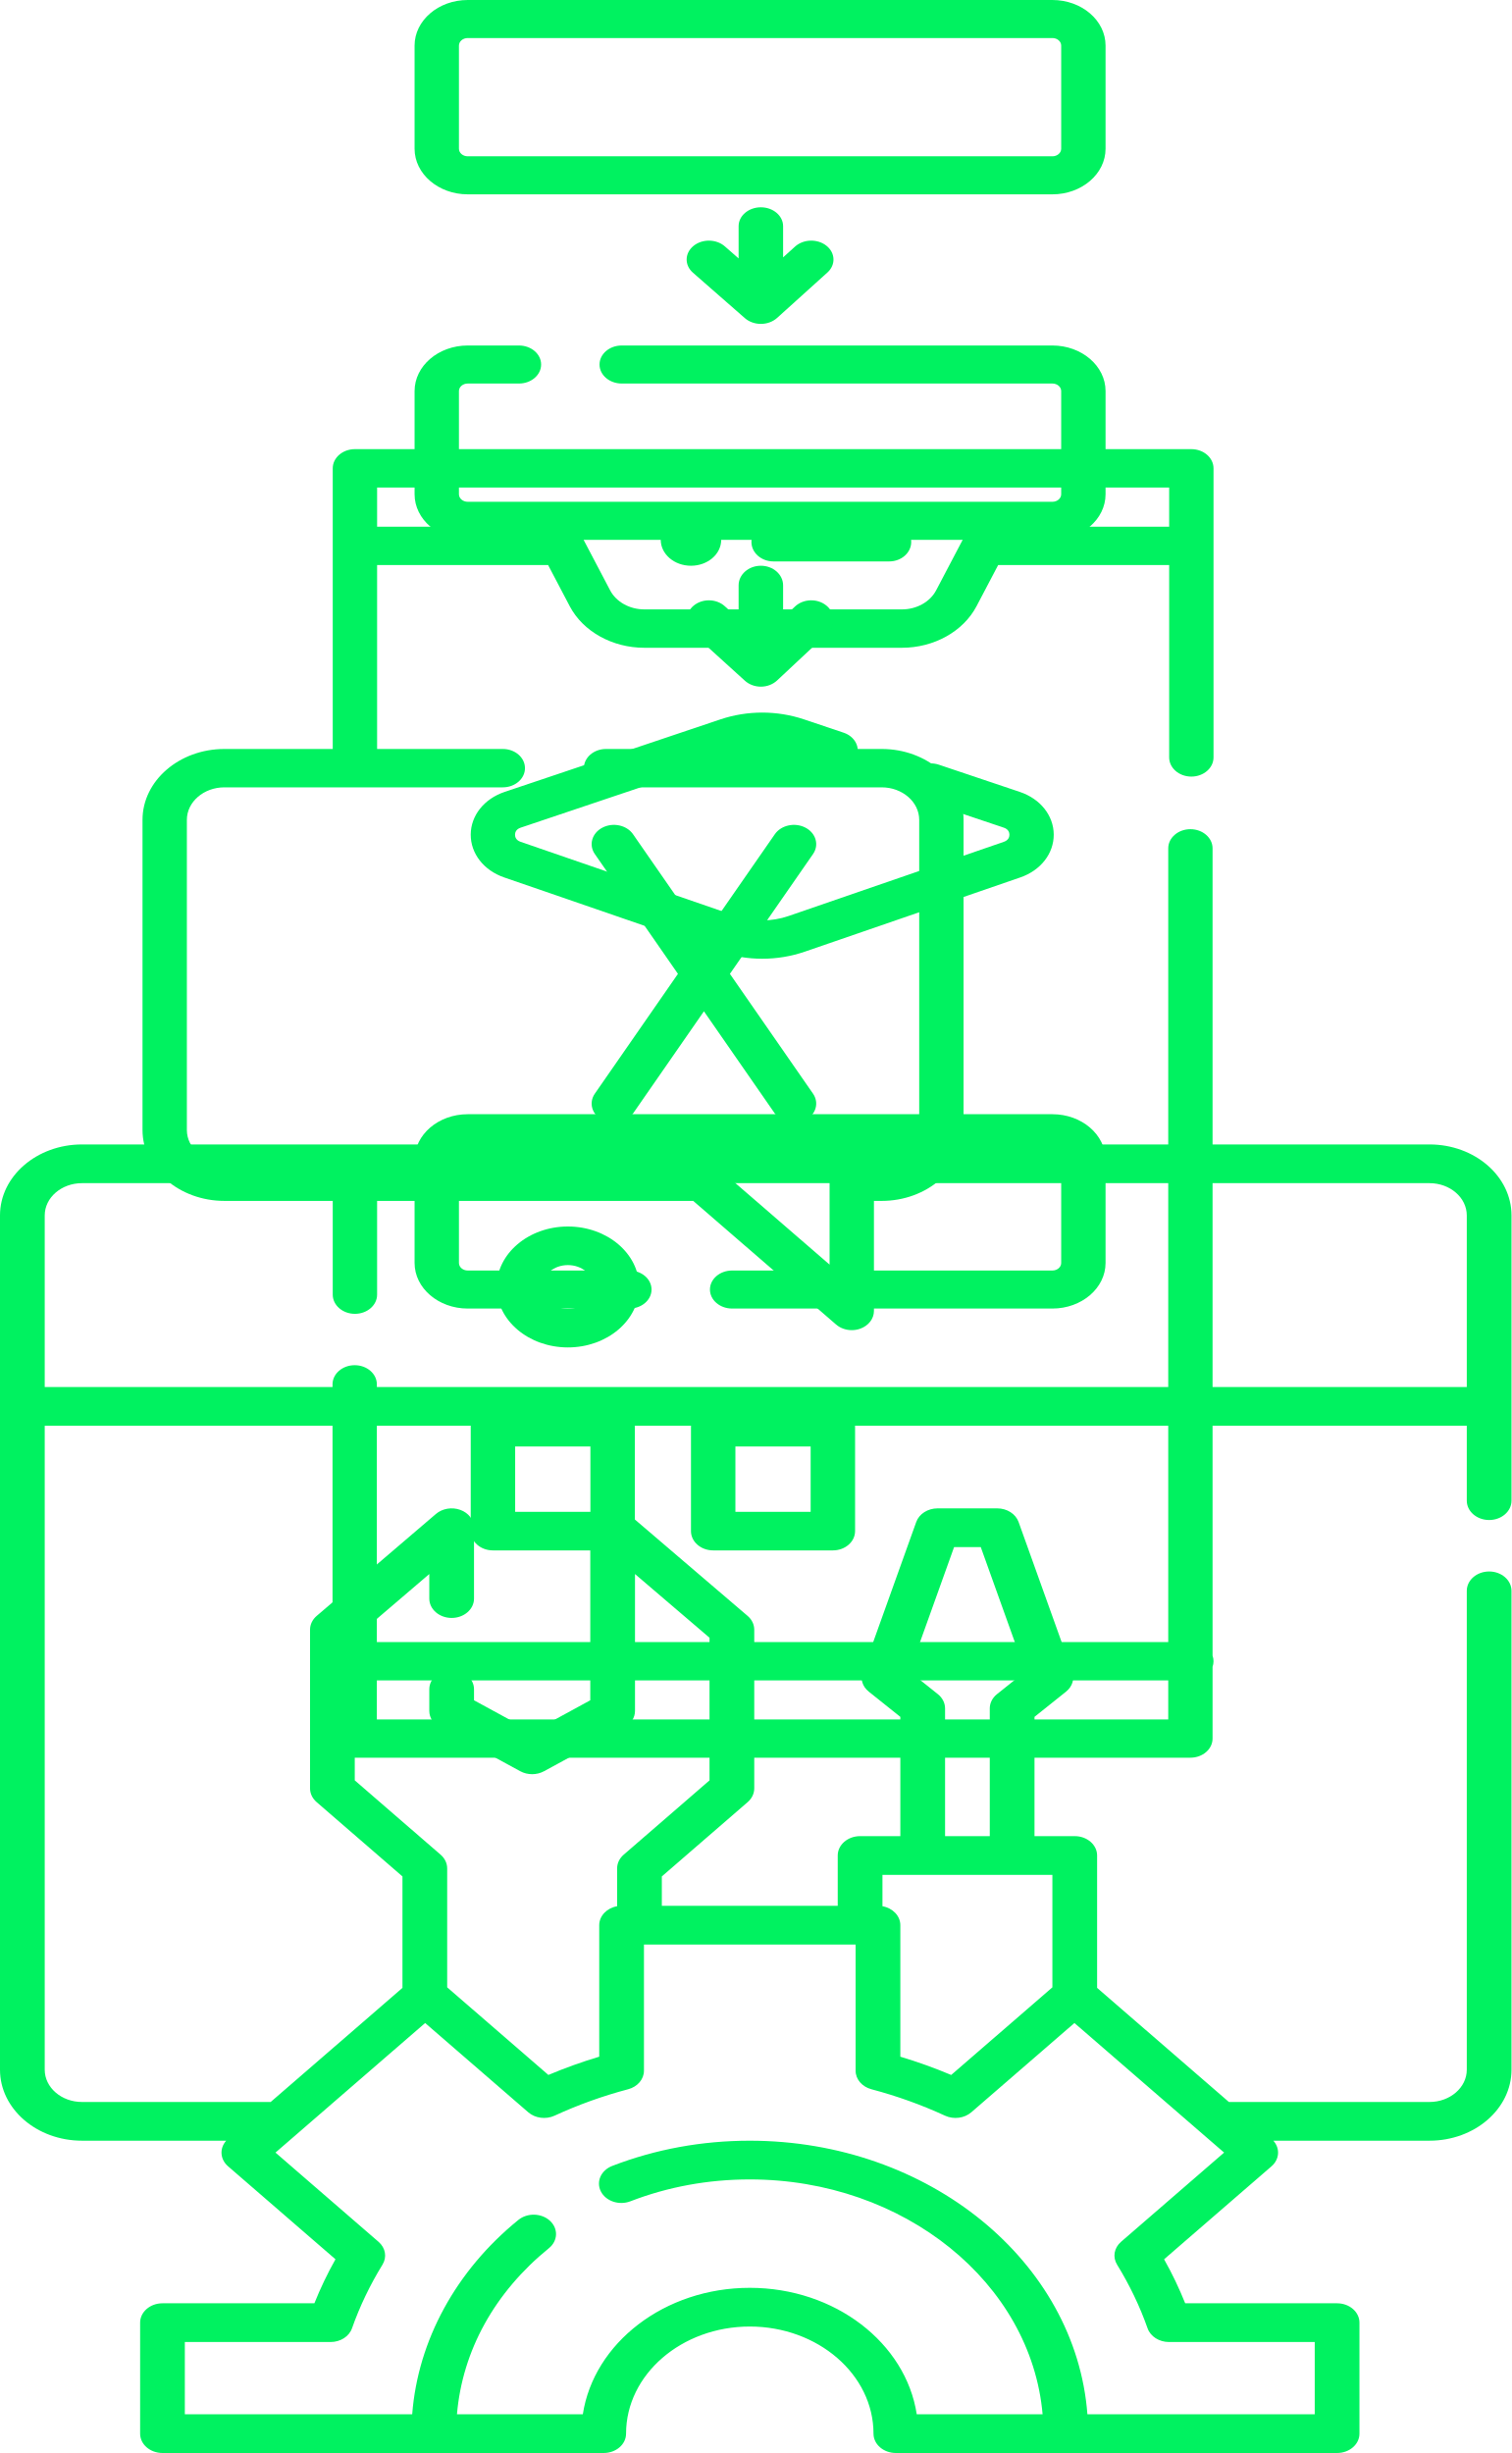
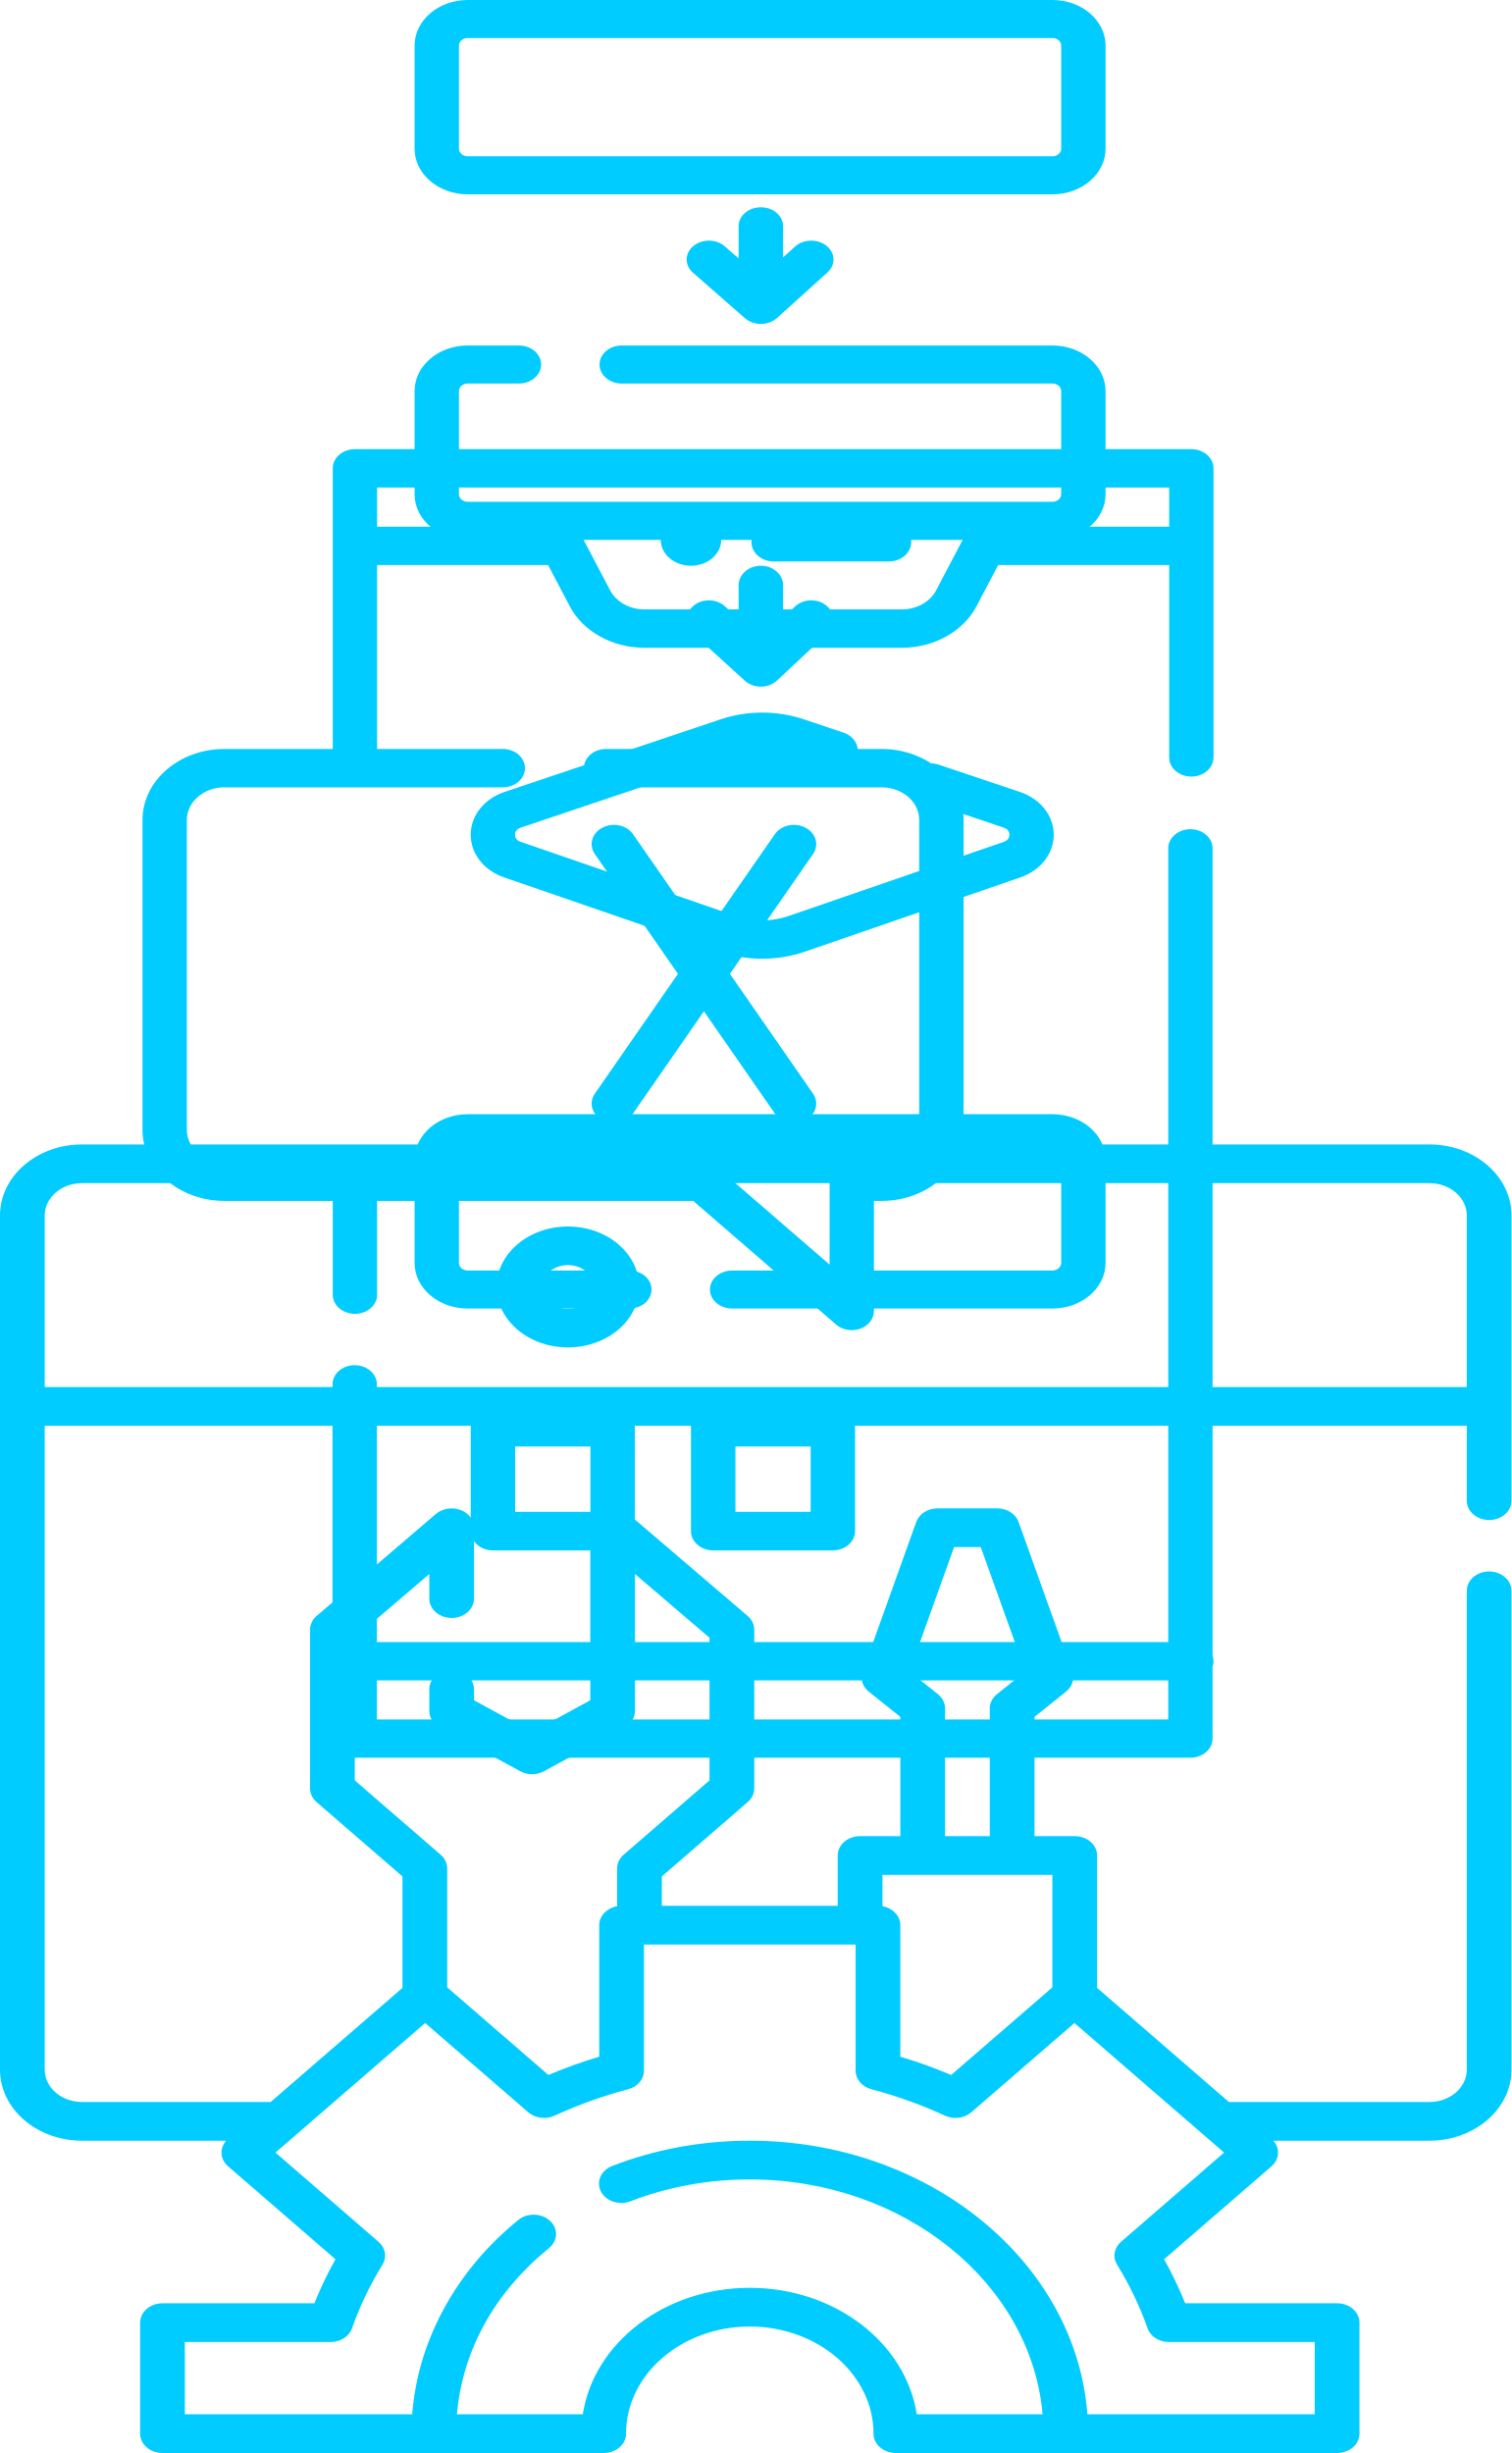
<svg xmlns="http://www.w3.org/2000/svg" width="350" height="568" viewBox="0 0 350 568" fill="none">
-   <path d="M131.5 284C122.401 284 115 290.282 115 298.001C115 305.721 122.401 312 131.5 312C140.599 312 148 305.721 148 298.001C148 290.282 140.599 284 131.5 284V284ZM131.5 303.064C128.208 303.064 125.533 300.792 125.533 297.999C125.533 295.208 128.208 292.936 131.5 292.936C134.792 292.936 137.47 295.208 137.47 297.999C137.47 300.792 134.789 303.064 131.5 303.064Z" fill="#00F260" />
-   <path d="M331.017 265H18.983C8.516 265 0 272.372 0 281.434V479.251C0 488.313 8.516 495.685 18.983 495.685H52.383C50.797 497.444 50.936 499.99 52.805 501.608L77.681 523.144C75.817 526.454 74.186 529.864 72.797 533.336H37.622C34.764 533.336 32.447 535.343 32.447 537.818V563.518C32.447 565.993 34.764 568 37.622 568H139.792C142.652 568 144.97 565.993 144.97 563.518C144.97 549.842 157.822 538.715 173.619 538.715C189.414 538.715 202.266 549.842 202.266 563.518C202.266 565.993 204.584 568 207.444 568H309.615C312.474 568 314.792 565.993 314.792 563.518V537.818C314.792 535.343 312.474 533.336 309.615 533.336H274.439C273.05 529.864 271.419 526.454 269.555 523.144L294.434 501.608C296.301 499.99 296.439 497.444 294.853 495.685H331.014C341.482 495.685 349.997 488.313 349.997 479.251V368.366C349.997 365.89 347.68 363.883 344.822 363.883C341.962 363.883 339.645 365.89 339.645 368.366V479.251C339.645 483.371 335.773 486.72 331.014 486.72H284.559L254.043 460.302V429.647C254.043 427.171 251.723 425.164 248.866 425.164H239.546V397.544L246.852 391.705C248.321 390.53 248.879 388.732 248.286 387.081L235.861 352.419C235.188 350.545 233.183 349.266 230.916 349.266H217.108C214.841 349.266 212.835 350.545 212.162 352.419L199.738 387.081C199.145 388.732 199.703 390.53 201.171 391.705L208.48 397.544V425.164H199.161C196.301 425.164 193.983 427.171 193.983 429.647V441.3H153.253V434.492L173.136 417.279C174.108 416.438 174.653 415.298 174.653 414.11V377.354C174.653 376.156 174.097 375.007 173.112 374.166L145.501 350.559C144.014 349.287 141.792 348.915 139.867 349.611C137.939 350.309 136.684 351.939 136.684 353.746V393.704L123.223 401.042L109.762 393.704V391.15C109.762 388.674 107.444 386.667 104.585 386.667C101.725 386.667 99.407 388.674 99.407 391.15V396.178C99.407 397.72 100.32 399.151 101.826 399.971L120.465 410.131C122.15 411.051 124.297 411.051 125.982 410.131L144.62 399.971C146.126 399.151 147.039 397.72 147.039 396.178V364.473L164.297 379.226V412.251L144.415 429.464C143.443 430.306 142.898 431.445 142.898 432.636V441.39C140.535 441.806 138.756 443.614 138.756 445.782V476.234C134.743 477.434 130.807 478.849 126.98 480.46L103.548 460.175V432.636C103.548 431.445 103.004 430.306 102.032 429.464L82.149 412.251V379.226L99.407 364.473V370.157C99.407 372.633 101.725 374.64 104.585 374.64C107.444 374.64 109.762 372.633 109.762 370.157V353.749C109.762 351.939 108.507 350.309 106.579 349.613C104.654 348.915 102.432 349.289 100.945 350.559L73.332 374.166C72.346 375.007 71.793 376.156 71.793 377.354V414.11C71.793 415.298 72.338 416.438 73.31 417.279L93.193 434.492V460.302L62.677 486.72H18.983C14.225 486.72 10.355 483.371 10.355 479.251V330.142H339.645V347.484C339.645 349.958 341.962 351.964 344.822 351.964C347.682 351.964 350 349.958 350 347.484V281.434C350 272.372 341.484 265 331.017 265V265ZM217.169 392.289L210.598 387.037L220.926 358.231H227.103L237.429 387.037L230.857 392.289C229.797 393.138 229.191 394.331 229.191 395.584V425.167H218.838V395.584C218.835 394.331 218.232 393.138 217.169 392.289V392.289ZM243.688 434.129V460.177L220.256 480.463C216.43 478.851 212.494 477.437 208.48 476.234V445.785C208.48 443.616 206.702 441.809 204.338 441.392V434.131H243.688V434.129ZM128.417 489.89C133.851 487.384 139.581 485.326 145.448 483.775C147.624 483.2 149.112 481.459 149.112 479.487V450.265H198.125V479.487C198.125 481.459 199.615 483.2 201.791 483.775C207.658 485.326 213.388 487.384 218.822 489.89C220.833 490.817 223.306 490.498 224.918 489.104L248.793 468.435L278.751 494.372C278.754 494.372 278.754 494.374 278.757 494.377L283.451 498.438L259.576 519.107C257.966 520.501 257.597 522.644 258.668 524.385C261.563 529.087 263.939 534.048 265.731 539.129C266.396 541.013 268.407 542.301 270.682 542.301H304.437V559.035H251.797C249.122 523.715 215.084 495.688 173.619 495.688C162.532 495.688 151.817 497.652 141.766 501.527C139.154 502.535 137.979 505.184 139.143 507.447C140.305 509.708 143.37 510.723 145.979 509.717C154.695 506.356 163.993 504.652 173.619 504.652C209.372 504.652 238.769 528.662 241.421 559.035H212.28C209.74 542.53 193.372 529.753 173.619 529.753C153.867 529.753 137.498 542.53 134.959 559.035H105.813C107.071 544.317 114.523 530.793 127.116 520.568C129.202 518.876 129.309 516.04 127.351 514.232C125.397 512.429 122.12 512.336 120.035 514.029C105.556 525.781 96.766 541.984 95.447 559.035H42.799V542.301H76.555C78.832 542.301 80.843 541.013 81.508 539.129C83.3 534.048 85.676 529.087 88.571 524.385C89.642 522.644 89.273 520.501 87.663 519.107L63.788 498.438L68.482 494.377C68.482 494.374 68.485 494.372 68.487 494.372L98.445 468.435L122.321 489.104C123.931 490.498 126.406 490.817 128.417 489.89V489.89ZM10.355 321.177V281.434C10.355 277.314 14.227 273.965 18.983 273.965H331.017C335.775 273.965 339.645 277.317 339.645 281.434V321.177H10.355Z" fill="#00F260" />
-   <path d="M160 131C163.866 131 167 128.314 167 125C167 121.686 163.866 119 160 119C156.134 119 153 121.686 153 125C153 128.314 156.134 131 160 131Z" fill="#00F260" />
-   <path d="M179.101 130H205.899C208.717 130 211 127.985 211 125.5C211 123.015 208.717 121 205.899 121H179.101C176.283 121 174 123.015 174 125.5C174 127.985 176.284 130 179.101 130Z" fill="#00F260" />
-   <path d="M139.505 259.364C140.336 259.795 141.251 260 142.154 260C143.907 260 145.615 259.228 146.582 257.834L163 234.17L179.418 257.834C180.386 259.228 182.094 260 183.846 260C184.749 260 185.664 259.795 186.495 259.364C188.938 258.096 189.73 255.356 188.264 253.244L169.016 225.5L188.264 197.756C189.73 195.644 188.938 192.904 186.495 191.636C184.052 190.369 180.884 191.054 179.418 193.166L163 216.83L146.582 193.166C145.115 191.053 141.948 190.369 139.505 191.636C137.062 192.904 136.27 195.644 137.736 197.756L156.984 225.5L137.736 253.244C136.27 255.356 137.062 258.096 139.505 259.364V259.364Z" fill="#00F260" />
-   <path d="M114.144 326C111.302 326 109 328 109 330.467V354.533C109 357 111.302 359 114.144 359H141.856C144.698 359 147 357 147 354.533V330.467C147 328 144.698 326 141.856 326H114.144ZM136.712 350.066H119.288V334.934H136.712V350.066Z" fill="#00F260" />
-   <path d="M192.856 326H165.144C162.302 326 160 328 160 330.467V354.533C160 357 162.302 359 165.144 359H192.856C195.698 359 198 357 198 354.533V330.467C198 327.999 195.698 326 192.856 326ZM187.712 350.066H170.288V334.934H187.712V350.066Z" fill="#00F260" />
-   <path d="M281 384.665C281 384.216 280.921 383.784 280.778 383.375V196.431C280.778 193.984 278.481 192 275.646 192C272.812 192 270.515 193.984 270.515 196.431V380.234H87.263V320.547C87.263 318.1 84.966 316.116 82.131 316.116C79.297 316.116 77 318.1 77 320.547V402.569C77 405.016 79.297 407 82.131 407H275.646C278.481 407 280.778 405.016 280.778 402.569V385.955C280.921 385.547 281 385.114 281 384.665ZM87.263 398.138V389.096H270.515V398.138H87.263Z" fill="#00F260" />
-   <path d="M77.049 299.78C77.049 302.234 79.348 304.224 82.185 304.224C85.022 304.224 87.321 302.234 87.321 299.78V278.074H160.519L193.601 306.698C194.584 307.549 195.898 308 197.234 308C197.896 308 198.563 307.889 199.198 307.662C201.118 306.974 202.369 305.353 202.369 303.556V278.075H204.15C214.61 278.075 223.12 270.712 223.12 261.661V189.84C223.12 180.789 214.61 173.426 204.15 173.426H140.335C137.498 173.426 135.2 175.415 135.2 177.87C135.2 180.324 137.498 182.313 140.335 182.313H204.149C208.946 182.313 212.848 185.69 212.848 189.84V261.66C212.848 265.81 208.946 269.186 204.149 269.186H197.232C194.395 269.186 192.097 271.176 192.097 273.63V292.828L166.278 270.488C165.314 269.655 164.008 269.186 162.646 269.186H82.252C82.23 269.186 82.208 269.184 82.185 269.184C82.163 269.184 82.141 269.186 82.119 269.186H51.97C47.173 269.186 43.271 265.81 43.271 261.66V189.84C43.271 185.69 47.173 182.313 51.97 182.313H116.425C119.262 182.313 121.561 180.324 121.561 177.87C121.561 175.415 119.262 173.426 116.425 173.426H87.321V130.842H126.921L131.928 140.373C134.999 146.218 141.778 149.994 149.199 149.994H208.851C216.271 149.994 223.05 146.217 226.121 140.373L231.128 130.842H270.729V175.377C270.729 177.831 273.027 179.821 275.864 179.821C278.701 179.821 281 177.831 281 175.377V108.444C281 105.99 278.701 104 275.864 104H82.185C79.348 104 77.049 105.99 77.049 108.444V173.427H51.97C41.51 173.427 33 180.79 33 189.841V261.661C33 270.711 41.51 278.074 51.97 278.074H77.049V299.78ZM270.728 112.887V121.955H227.821C225.807 121.955 223.979 122.974 223.145 124.56L216.769 136.695C215.361 139.375 212.253 141.107 208.851 141.107H149.199C145.796 141.107 142.687 139.375 141.28 136.695L134.904 124.56C134.07 122.973 132.243 121.955 130.229 121.955H87.322V112.887H270.728Z" fill="#00F260" />
-   <path d="M176.181 131C173.337 131 171.031 133.031 171.031 135.537V143.276L167.845 140.384C165.864 138.586 162.604 138.543 160.563 140.288C158.522 142.033 158.473 144.905 160.455 146.703L172.486 157.623C173.457 158.504 174.789 159 176.182 159H176.222C177.627 158.99 178.968 158.475 179.933 157.572L191.6 146.652C193.55 144.828 193.45 141.956 191.38 140.239C189.309 138.522 186.051 138.608 184.099 140.433L181.333 143.023V135.536C181.331 133.031 179.025 131 176.181 131V131Z" fill="#00F260" />
-   <path d="M243.691 258H108.308C101.521 258 96 262.735 96 268.555V292.445C96 298.265 101.522 303 108.308 303H145.732C148.568 303 150.868 301.028 150.868 298.596C150.868 296.163 148.568 294.192 145.732 294.192H108.308C107.186 294.192 106.272 293.408 106.272 292.445V268.555C106.272 267.592 107.186 266.808 108.308 266.808H243.691C244.814 266.808 245.728 267.592 245.728 268.555V292.445C245.728 293.408 244.814 294.192 243.691 294.192H169.53C166.694 294.192 164.394 296.163 164.394 298.596C164.394 301.028 166.694 303 169.53 303H243.691C250.478 303 256 298.265 256 292.445V268.555C256 262.735 250.478 258 243.691 258V258Z" fill="#00F260" />
-   <path d="M243.691 80H143.963C141.126 80 138.827 81.972 138.827 84.404C138.827 86.837 141.126 88.809 143.963 88.809H243.691C244.814 88.809 245.727 89.592 245.727 90.554V114.446C245.727 115.408 244.814 116.191 243.691 116.191H108.307C107.185 116.191 106.271 115.408 106.271 114.446V90.554C106.271 89.592 107.185 88.809 108.307 88.809H120.166C123.002 88.809 125.302 86.837 125.302 84.404C125.302 81.972 123.002 80 120.166 80H108.308C101.521 80 96 84.735 96 90.554V114.446C96 120.266 101.522 125 108.308 125H243.691C250.478 125 256 120.265 256 114.446V90.554C255.999 84.734 250.478 80 243.691 80Z" fill="#00F260" />
-   <path d="M109 193.245C108.979 197.647 112.019 201.542 116.745 203.171L166.6 220.35C169.792 221.45 173.146 222 176.5 222C179.854 222 183.208 221.45 186.4 220.35L236.254 203.171C240.981 201.543 244.021 197.647 244 193.245C243.979 188.843 240.901 184.969 236.159 183.375L217.397 177.067C214.753 176.18 211.783 177.312 210.757 179.597C209.731 181.882 211.04 184.453 213.68 185.341L232.443 191.649C233.566 192.027 233.738 192.834 233.739 193.282C233.741 193.729 233.578 194.538 232.458 194.924L182.603 212.103C178.667 213.459 174.332 213.459 170.395 212.103L120.54 194.924C119.421 194.538 119.257 193.729 119.259 193.282C119.261 192.834 119.433 192.027 120.556 191.649L170.524 174.85C174.377 173.555 178.62 173.555 182.473 174.85L191.638 177.931C194.282 178.82 197.252 177.686 198.278 175.402C199.304 173.118 197.995 170.545 195.355 169.658L186.19 166.576C179.941 164.475 173.057 164.475 166.809 166.576L116.841 183.375C112.1 184.969 109.022 188.844 109 193.245V193.245Z" fill="#00F260" />
-   <path d="M176.181 48C173.337 48 171.031 49.959 171.031 52.375V59.837L167.845 57.048C165.864 55.315 162.604 55.273 160.563 56.956C158.522 58.639 158.473 61.408 160.455 63.142L172.486 73.672C173.457 74.522 174.789 75 176.182 75H176.222C177.628 74.991 178.968 74.493 179.933 73.624L191.6 63.093C193.55 61.334 193.45 58.565 191.38 56.909C189.309 55.254 186.051 55.337 184.099 57.096L181.333 59.593V52.375C181.331 49.959 179.025 48 176.181 48V48Z" fill="#00F260" />
-   <path d="M243.691 0H108.308C101.521 0 96 4.735 96 10.555V34.445C96 40.265 101.522 45 108.308 45H243.691C250.478 45 256 40.265 256 34.445V10.555C256 4.735 250.478 0 243.691 0V0ZM245.728 34.445C245.728 35.408 244.814 36.192 243.691 36.192H108.308C107.186 36.192 106.272 35.408 106.272 34.445V10.555C106.272 9.592 107.186 8.808 108.308 8.808H243.691C244.814 8.808 245.728 9.592 245.728 10.555V34.445Z" fill="#00F260" />
+   <path d="M131.5 284C122.401 284 115 290.282 115 298.001C115 305.721 122.401 312 131.5 312C140.599 312 148 305.721 148 298.001C148 290.282 140.599 284 131.5 284V284ZM131.5 303.064C128.208 303.064 125.533 300.792 125.533 297.999C125.533 295.208 128.208 292.936 131.5 292.936C134.792 292.936 137.47 295.208 137.47 297.999C137.47 300.792 134.789 303.064 131.5 303.064Z" fill="#00ccff" />
+   <path d="M331.017 265H18.983C8.516 265 0 272.372 0 281.434V479.251C0 488.313 8.516 495.685 18.983 495.685H52.383C50.797 497.444 50.936 499.99 52.805 501.608L77.681 523.144C75.817 526.454 74.186 529.864 72.797 533.336H37.622C34.764 533.336 32.447 535.343 32.447 537.818V563.518C32.447 565.993 34.764 568 37.622 568H139.792C142.652 568 144.97 565.993 144.97 563.518C144.97 549.842 157.822 538.715 173.619 538.715C189.414 538.715 202.266 549.842 202.266 563.518C202.266 565.993 204.584 568 207.444 568H309.615C312.474 568 314.792 565.993 314.792 563.518V537.818C314.792 535.343 312.474 533.336 309.615 533.336H274.439C273.05 529.864 271.419 526.454 269.555 523.144L294.434 501.608C296.301 499.99 296.439 497.444 294.853 495.685H331.014C341.482 495.685 349.997 488.313 349.997 479.251V368.366C349.997 365.89 347.68 363.883 344.822 363.883C341.962 363.883 339.645 365.89 339.645 368.366V479.251C339.645 483.371 335.773 486.72 331.014 486.72H284.559L254.043 460.302V429.647C254.043 427.171 251.723 425.164 248.866 425.164H239.546V397.544L246.852 391.705C248.321 390.53 248.879 388.732 248.286 387.081L235.861 352.419C235.188 350.545 233.183 349.266 230.916 349.266H217.108C214.841 349.266 212.835 350.545 212.162 352.419L199.738 387.081C199.145 388.732 199.703 390.53 201.171 391.705L208.48 397.544V425.164H199.161C196.301 425.164 193.983 427.171 193.983 429.647V441.3H153.253V434.492L173.136 417.279C174.108 416.438 174.653 415.298 174.653 414.11V377.354C174.653 376.156 174.097 375.007 173.112 374.166L145.501 350.559C144.014 349.287 141.792 348.915 139.867 349.611C137.939 350.309 136.684 351.939 136.684 353.746V393.704L123.223 401.042L109.762 393.704V391.15C109.762 388.674 107.444 386.667 104.585 386.667C101.725 386.667 99.407 388.674 99.407 391.15V396.178C99.407 397.72 100.32 399.151 101.826 399.971L120.465 410.131C122.15 411.051 124.297 411.051 125.982 410.131L144.62 399.971C146.126 399.151 147.039 397.72 147.039 396.178V364.473L164.297 379.226V412.251L144.415 429.464C143.443 430.306 142.898 431.445 142.898 432.636V441.39C140.535 441.806 138.756 443.614 138.756 445.782V476.234C134.743 477.434 130.807 478.849 126.98 480.46L103.548 460.175V432.636C103.548 431.445 103.004 430.306 102.032 429.464L82.149 412.251V379.226L99.407 364.473V370.157C99.407 372.633 101.725 374.64 104.585 374.64C107.444 374.64 109.762 372.633 109.762 370.157V353.749C109.762 351.939 108.507 350.309 106.579 349.613C104.654 348.915 102.432 349.289 100.945 350.559L73.332 374.166C72.346 375.007 71.793 376.156 71.793 377.354V414.11C71.793 415.298 72.338 416.438 73.31 417.279L93.193 434.492V460.302L62.677 486.72H18.983C14.225 486.72 10.355 483.371 10.355 479.251V330.142H339.645V347.484C339.645 349.958 341.962 351.964 344.822 351.964C347.682 351.964 350 349.958 350 347.484V281.434C350 272.372 341.484 265 331.017 265V265ZM217.169 392.289L210.598 387.037L220.926 358.231H227.103L237.429 387.037L230.857 392.289C229.797 393.138 229.191 394.331 229.191 395.584V425.167H218.838V395.584C218.835 394.331 218.232 393.138 217.169 392.289V392.289ZM243.688 434.129V460.177L220.256 480.463C216.43 478.851 212.494 477.437 208.48 476.234V445.785C208.48 443.616 206.702 441.809 204.338 441.392V434.131H243.688V434.129ZM128.417 489.89C133.851 487.384 139.581 485.326 145.448 483.775C147.624 483.2 149.112 481.459 149.112 479.487V450.265H198.125V479.487C198.125 481.459 199.615 483.2 201.791 483.775C207.658 485.326 213.388 487.384 218.822 489.89C220.833 490.817 223.306 490.498 224.918 489.104L248.793 468.435L278.751 494.372C278.754 494.372 278.754 494.374 278.757 494.377L283.451 498.438L259.576 519.107C257.966 520.501 257.597 522.644 258.668 524.385C261.563 529.087 263.939 534.048 265.731 539.129C266.396 541.013 268.407 542.301 270.682 542.301H304.437V559.035H251.797C249.122 523.715 215.084 495.688 173.619 495.688C162.532 495.688 151.817 497.652 141.766 501.527C139.154 502.535 137.979 505.184 139.143 507.447C140.305 509.708 143.37 510.723 145.979 509.717C154.695 506.356 163.993 504.652 173.619 504.652C209.372 504.652 238.769 528.662 241.421 559.035H212.28C209.74 542.53 193.372 529.753 173.619 529.753C153.867 529.753 137.498 542.53 134.959 559.035H105.813C107.071 544.317 114.523 530.793 127.116 520.568C129.202 518.876 129.309 516.04 127.351 514.232C125.397 512.429 122.12 512.336 120.035 514.029C105.556 525.781 96.766 541.984 95.447 559.035H42.799V542.301H76.555C78.832 542.301 80.843 541.013 81.508 539.129C83.3 534.048 85.676 529.087 88.571 524.385C89.642 522.644 89.273 520.501 87.663 519.107L63.788 498.438L68.482 494.377C68.482 494.374 68.485 494.372 68.487 494.372L98.445 468.435L122.321 489.104C123.931 490.498 126.406 490.817 128.417 489.89V489.89ZM10.355 321.177V281.434C10.355 277.314 14.227 273.965 18.983 273.965H331.017C335.775 273.965 339.645 277.317 339.645 281.434V321.177H10.355Z" fill="#00ccff" />
+   <path d="M160 131C163.866 131 167 128.314 167 125C167 121.686 163.866 119 160 119C156.134 119 153 121.686 153 125C153 128.314 156.134 131 160 131Z" fill="#00ccff" />
+   <path d="M179.101 130H205.899C208.717 130 211 127.985 211 125.5C211 123.015 208.717 121 205.899 121H179.101C176.283 121 174 123.015 174 125.5C174 127.985 176.284 130 179.101 130Z" fill="#00ccff" />
+   <path d="M139.505 259.364C140.336 259.795 141.251 260 142.154 260C143.907 260 145.615 259.228 146.582 257.834L163 234.17L179.418 257.834C180.386 259.228 182.094 260 183.846 260C184.749 260 185.664 259.795 186.495 259.364C188.938 258.096 189.73 255.356 188.264 253.244L169.016 225.5L188.264 197.756C189.73 195.644 188.938 192.904 186.495 191.636C184.052 190.369 180.884 191.054 179.418 193.166L163 216.83L146.582 193.166C145.115 191.053 141.948 190.369 139.505 191.636C137.062 192.904 136.27 195.644 137.736 197.756L156.984 225.5L137.736 253.244C136.27 255.356 137.062 258.096 139.505 259.364V259.364Z" fill="#00ccff" />
+   <path d="M114.144 326C111.302 326 109 328 109 330.467V354.533C109 357 111.302 359 114.144 359H141.856C144.698 359 147 357 147 354.533V330.467C147 328 144.698 326 141.856 326H114.144ZM136.712 350.066H119.288V334.934H136.712V350.066Z" fill="#00ccff" />
+   <path d="M192.856 326H165.144C162.302 326 160 328 160 330.467V354.533C160 357 162.302 359 165.144 359H192.856C195.698 359 198 357 198 354.533V330.467C198 327.999 195.698 326 192.856 326ZM187.712 350.066H170.288V334.934H187.712V350.066Z" fill="#00ccff" />
+   <path d="M281 384.665C281 384.216 280.921 383.784 280.778 383.375V196.431C280.778 193.984 278.481 192 275.646 192C272.812 192 270.515 193.984 270.515 196.431V380.234H87.263V320.547C87.263 318.1 84.966 316.116 82.131 316.116C79.297 316.116 77 318.1 77 320.547V402.569C77 405.016 79.297 407 82.131 407H275.646C278.481 407 280.778 405.016 280.778 402.569V385.955C280.921 385.547 281 385.114 281 384.665ZM87.263 398.138V389.096H270.515V398.138H87.263Z" fill="#00ccff" />
+   <path d="M77.049 299.78C77.049 302.234 79.348 304.224 82.185 304.224C85.022 304.224 87.321 302.234 87.321 299.78V278.074H160.519L193.601 306.698C194.584 307.549 195.898 308 197.234 308C197.896 308 198.563 307.889 199.198 307.662C201.118 306.974 202.369 305.353 202.369 303.556V278.075H204.15C214.61 278.075 223.12 270.712 223.12 261.661V189.84C223.12 180.789 214.61 173.426 204.15 173.426H140.335C137.498 173.426 135.2 175.415 135.2 177.87C135.2 180.324 137.498 182.313 140.335 182.313H204.149C208.946 182.313 212.848 185.69 212.848 189.84V261.66C212.848 265.81 208.946 269.186 204.149 269.186H197.232C194.395 269.186 192.097 271.176 192.097 273.63V292.828L166.278 270.488C165.314 269.655 164.008 269.186 162.646 269.186H82.252C82.23 269.186 82.208 269.184 82.185 269.184C82.163 269.184 82.141 269.186 82.119 269.186H51.97C47.173 269.186 43.271 265.81 43.271 261.66V189.84C43.271 185.69 47.173 182.313 51.97 182.313H116.425C119.262 182.313 121.561 180.324 121.561 177.87C121.561 175.415 119.262 173.426 116.425 173.426H87.321V130.842H126.921L131.928 140.373C134.999 146.218 141.778 149.994 149.199 149.994H208.851C216.271 149.994 223.05 146.217 226.121 140.373L231.128 130.842H270.729V175.377C270.729 177.831 273.027 179.821 275.864 179.821C278.701 179.821 281 177.831 281 175.377V108.444C281 105.99 278.701 104 275.864 104H82.185C79.348 104 77.049 105.99 77.049 108.444V173.427H51.97C41.51 173.427 33 180.79 33 189.841V261.661C33 270.711 41.51 278.074 51.97 278.074H77.049V299.78ZM270.728 112.887V121.955H227.821C225.807 121.955 223.979 122.974 223.145 124.56L216.769 136.695C215.361 139.375 212.253 141.107 208.851 141.107H149.199C145.796 141.107 142.687 139.375 141.28 136.695L134.904 124.56C134.07 122.973 132.243 121.955 130.229 121.955H87.322V112.887H270.728Z" fill="#00ccff" />
+   <path d="M176.181 131C173.337 131 171.031 133.031 171.031 135.537V143.276L167.845 140.384C165.864 138.586 162.604 138.543 160.563 140.288C158.522 142.033 158.473 144.905 160.455 146.703L172.486 157.623C173.457 158.504 174.789 159 176.182 159H176.222C177.627 158.99 178.968 158.475 179.933 157.572L191.6 146.652C193.55 144.828 193.45 141.956 191.38 140.239C189.309 138.522 186.051 138.608 184.099 140.433L181.333 143.023V135.536C181.331 133.031 179.025 131 176.181 131V131Z" fill="#00ccff" />
+   <path d="M243.691 258H108.308C101.521 258 96 262.735 96 268.555V292.445C96 298.265 101.522 303 108.308 303H145.732C148.568 303 150.868 301.028 150.868 298.596C150.868 296.163 148.568 294.192 145.732 294.192H108.308C107.186 294.192 106.272 293.408 106.272 292.445V268.555C106.272 267.592 107.186 266.808 108.308 266.808H243.691C244.814 266.808 245.728 267.592 245.728 268.555V292.445C245.728 293.408 244.814 294.192 243.691 294.192H169.53C166.694 294.192 164.394 296.163 164.394 298.596C164.394 301.028 166.694 303 169.53 303H243.691C250.478 303 256 298.265 256 292.445V268.555C256 262.735 250.478 258 243.691 258V258Z" fill="#00ccff" />
+   <path d="M243.691 80H143.963C141.126 80 138.827 81.972 138.827 84.404C138.827 86.837 141.126 88.809 143.963 88.809H243.691C244.814 88.809 245.727 89.592 245.727 90.554V114.446C245.727 115.408 244.814 116.191 243.691 116.191H108.307C107.185 116.191 106.271 115.408 106.271 114.446V90.554C106.271 89.592 107.185 88.809 108.307 88.809H120.166C123.002 88.809 125.302 86.837 125.302 84.404C125.302 81.972 123.002 80 120.166 80H108.308C101.521 80 96 84.735 96 90.554V114.446C96 120.266 101.522 125 108.308 125H243.691C250.478 125 256 120.265 256 114.446V90.554C255.999 84.734 250.478 80 243.691 80Z" fill="#00ccff" />
+   <path d="M109 193.245C108.979 197.647 112.019 201.542 116.745 203.171L166.6 220.35C169.792 221.45 173.146 222 176.5 222C179.854 222 183.208 221.45 186.4 220.35L236.254 203.171C240.981 201.543 244.021 197.647 244 193.245C243.979 188.843 240.901 184.969 236.159 183.375L217.397 177.067C214.753 176.18 211.783 177.312 210.757 179.597C209.731 181.882 211.04 184.453 213.68 185.341L232.443 191.649C233.566 192.027 233.738 192.834 233.739 193.282C233.741 193.729 233.578 194.538 232.458 194.924L182.603 212.103C178.667 213.459 174.332 213.459 170.395 212.103L120.54 194.924C119.421 194.538 119.257 193.729 119.259 193.282C119.261 192.834 119.433 192.027 120.556 191.649L170.524 174.85C174.377 173.555 178.62 173.555 182.473 174.85L191.638 177.931C194.282 178.82 197.252 177.686 198.278 175.402C199.304 173.118 197.995 170.545 195.355 169.658L186.19 166.576C179.941 164.475 173.057 164.475 166.809 166.576L116.841 183.375C112.1 184.969 109.022 188.844 109 193.245V193.245Z" fill="#00ccff" />
+   <path d="M176.181 48C173.337 48 171.031 49.959 171.031 52.375V59.837L167.845 57.048C165.864 55.315 162.604 55.273 160.563 56.956C158.522 58.639 158.473 61.408 160.455 63.142L172.486 73.672C173.457 74.522 174.789 75 176.182 75H176.222C177.628 74.991 178.968 74.493 179.933 73.624L191.6 63.093C193.55 61.334 193.45 58.565 191.38 56.909C189.309 55.254 186.051 55.337 184.099 57.096L181.333 59.593V52.375C181.331 49.959 179.025 48 176.181 48V48Z" fill="#00ccff" />
+   <path d="M243.691 0H108.308C101.521 0 96 4.735 96 10.555V34.445C96 40.265 101.522 45 108.308 45H243.691C250.478 45 256 40.265 256 34.445V10.555C256 4.735 250.478 0 243.691 0V0ZM245.728 34.445C245.728 35.408 244.814 36.192 243.691 36.192H108.308C107.186 36.192 106.272 35.408 106.272 34.445V10.555C106.272 9.592 107.186 8.808 108.308 8.808H243.691C244.814 8.808 245.728 9.592 245.728 10.555V34.445Z" fill="#00ccff" />
</svg>
